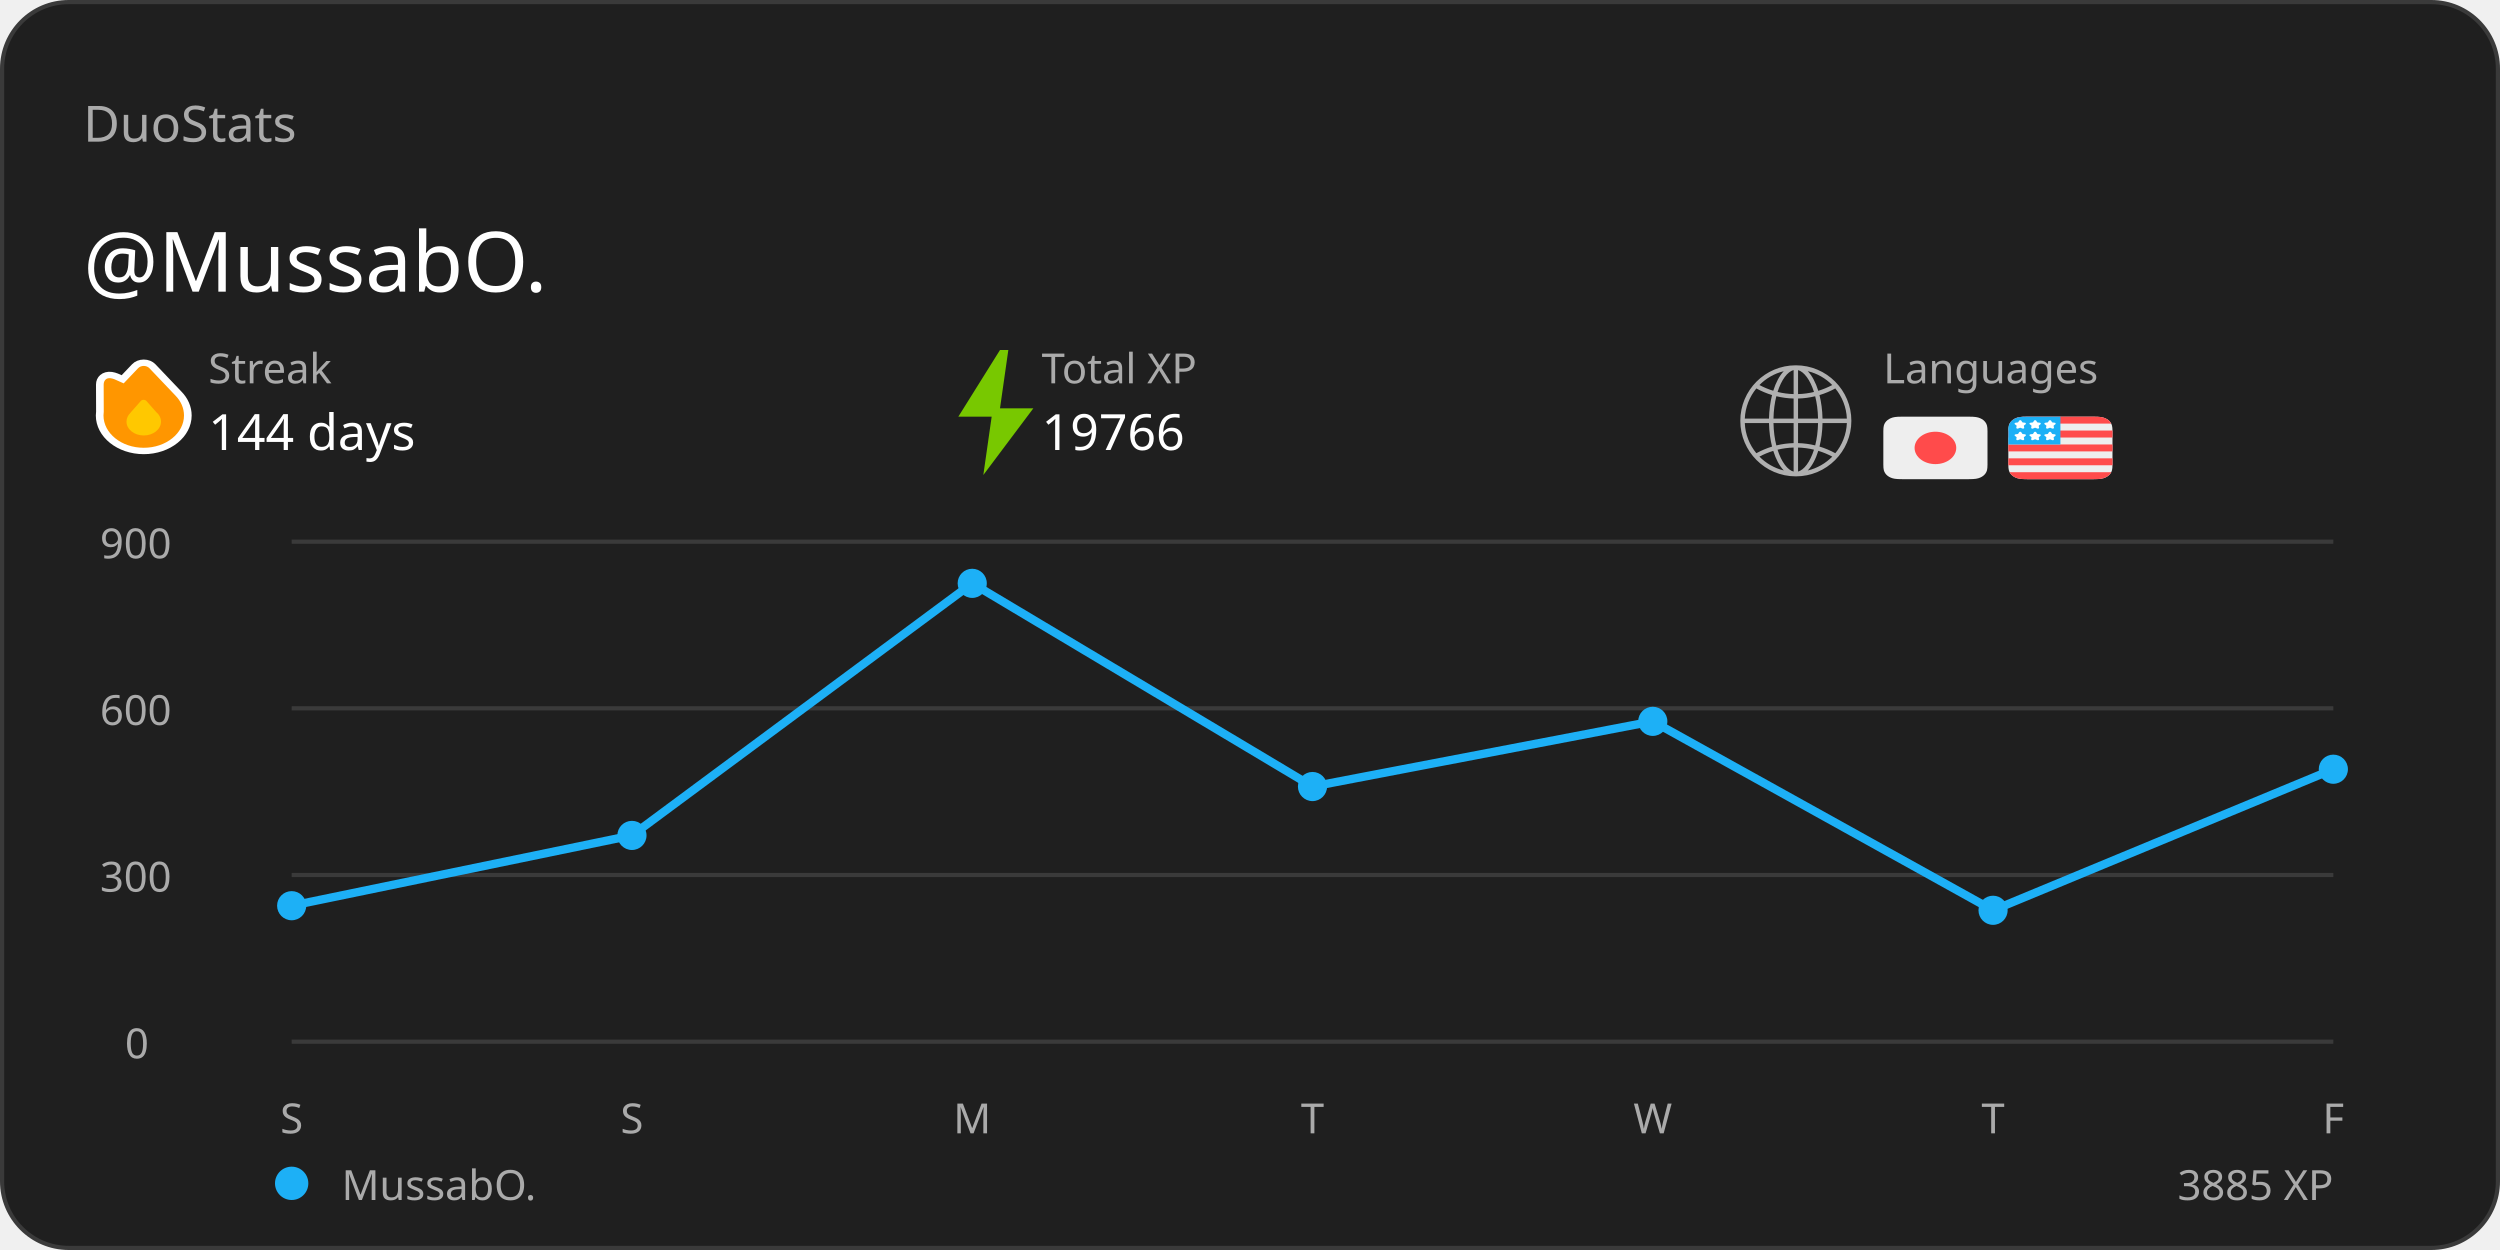
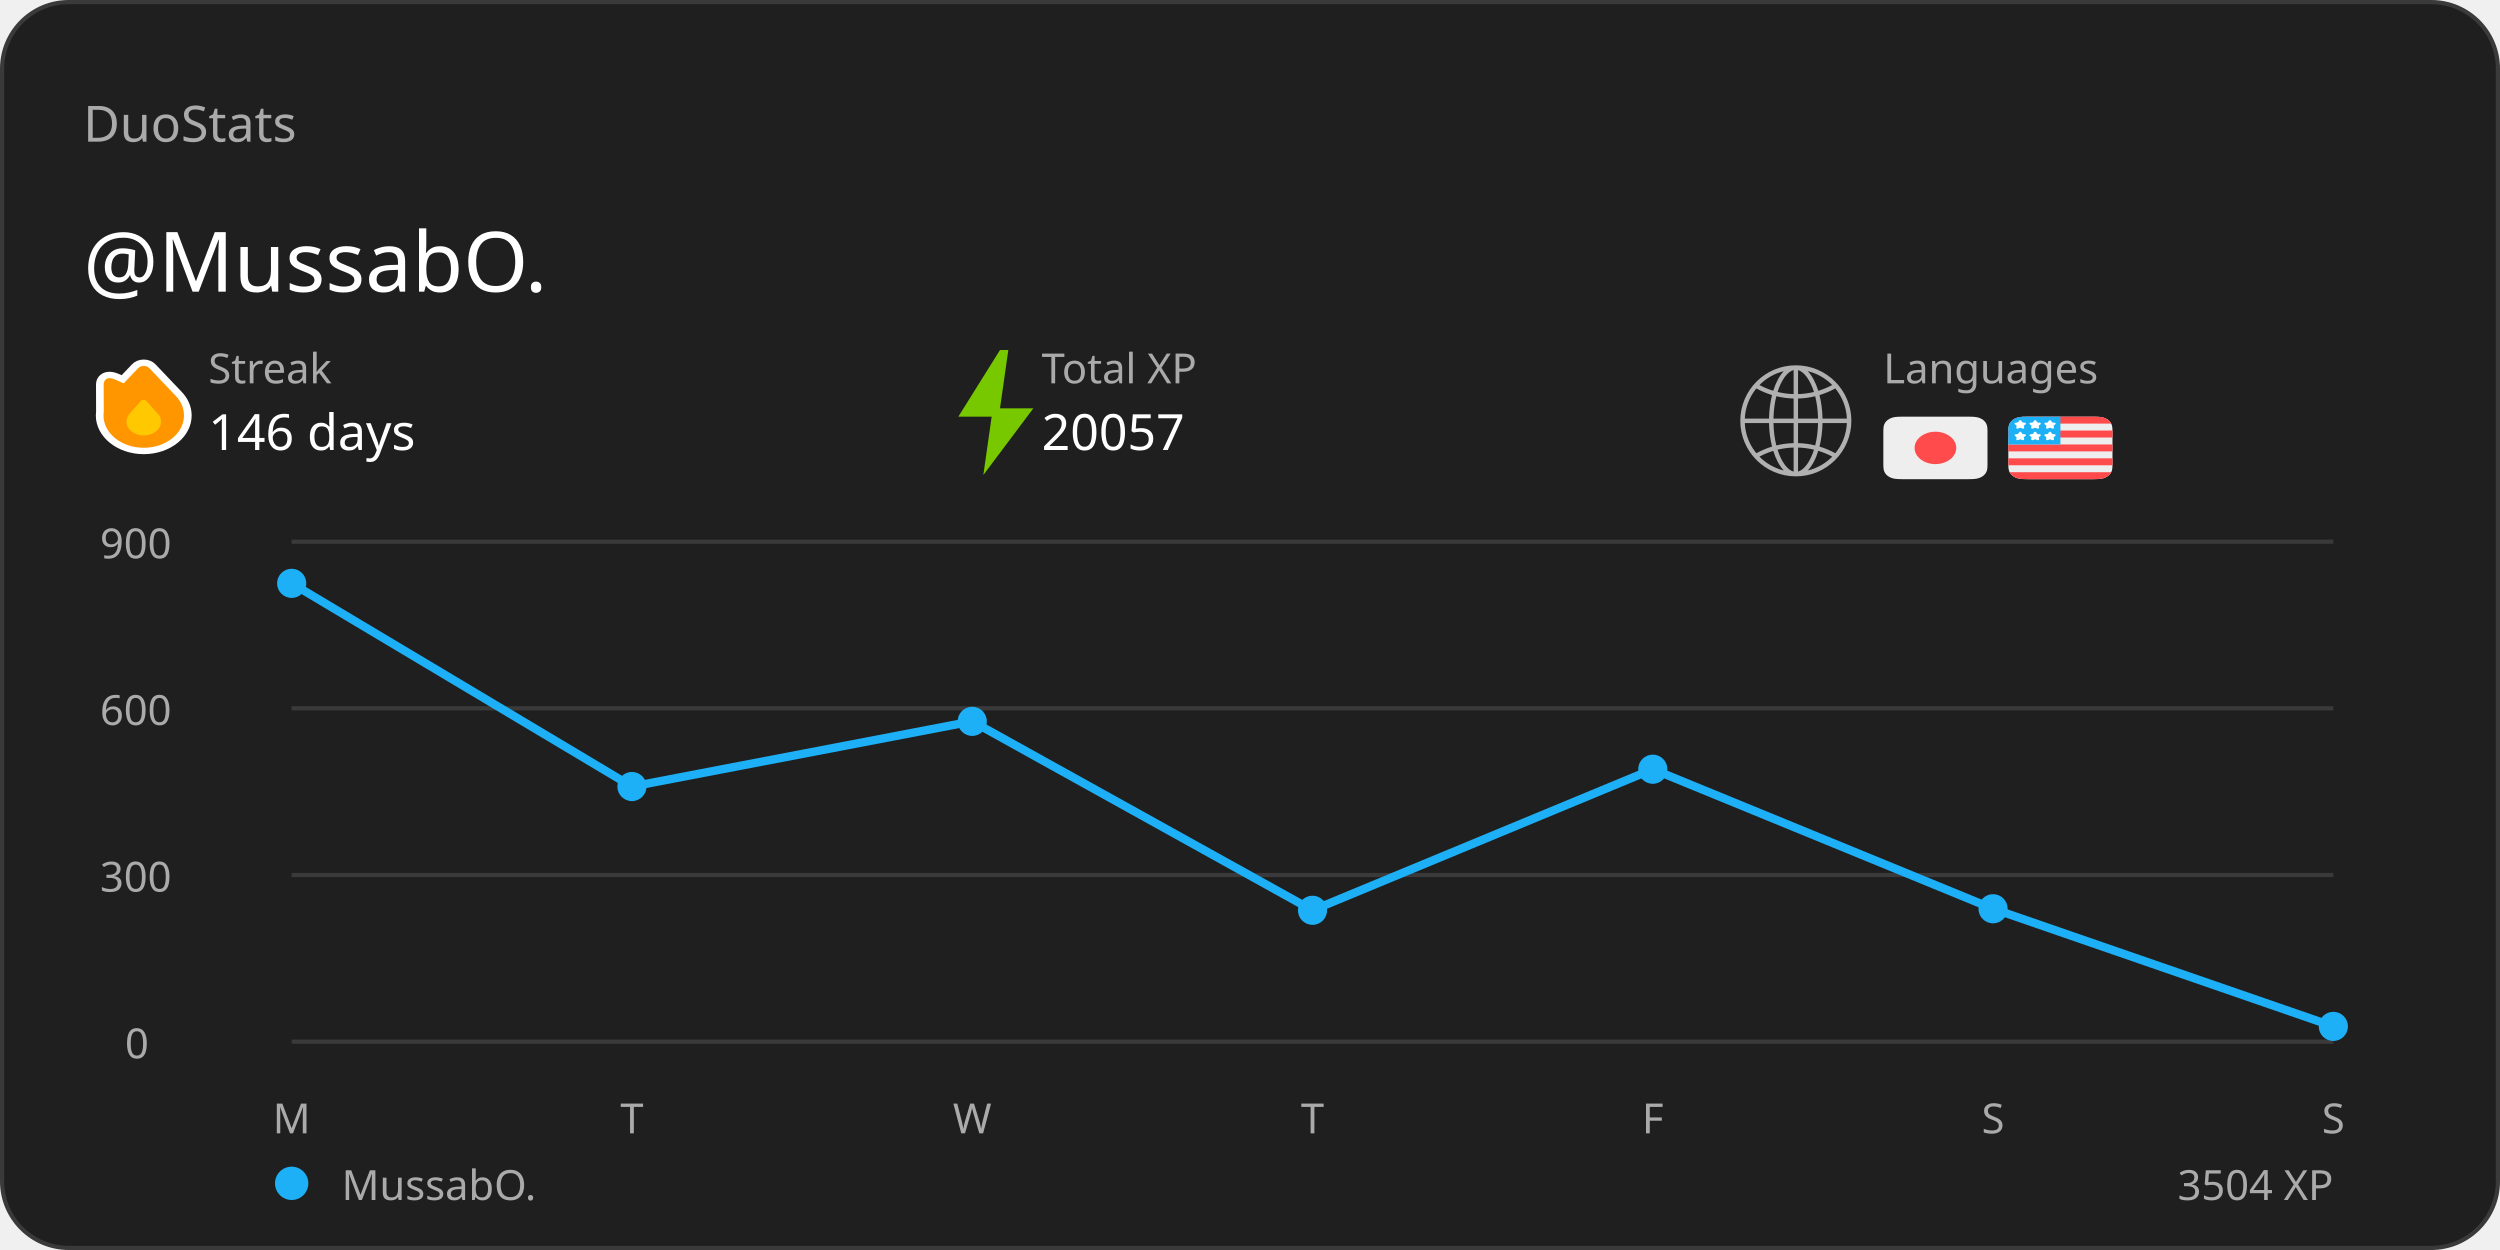
<svg xmlns="http://www.w3.org/2000/svg" width="600" height="300" viewBox="0 0 600 300">
  <rect x="0.5" y="0.5" width="599" height="299" rx="16" fill="#1F1F1F" stroke="#3A3A3A" />
  <text x="20" y="34" fill="#AAAAAA" font-size="12" font-family="DIN Round Pro, system-ui, sans-serif">DuoStats</text>
  <text x="20" y="70" fill="#FFFFFF" font-size="20" font-family="DIN Round Pro, system-ui, sans-serif">@MussabO.</text>
  <g transform="translate(23, 86) scale(0.92, 0.7666667)">
    <g id="Page-1" stroke="none" stroke-width="1" fill="none" fill-rule="evenodd">
      <g id="streak" transform="translate(1, 1)" fill-rule="nonzero">
        <g id="Group" fill="#FF9600" stroke="#FFFFFF" stroke-width="2">
          <path d="M0.068,15.675 L0.044,7.216 C0.039,5.334 1.25,3.942 3.056,4.246 C3.413,4.306 3.998,4.491 4.306,4.656 L5.997,5.561 L9.247,1.464 C9.793,0.776 10.622,0.376 11.5,0.376 C12.378,0.376 13.207,0.776 13.753,1.464 L20.523,10 C22.123,11.939 22.999,14.375 23,16.889 C23,23.034 17.843,28 11.5,28 C5.157,28 0,23.034 0,16.889 C0,16.481 0.023,16.076 0.068,15.675 Z" id="Path" />
        </g>
        <g id="Group" transform="translate(7, 11)" fill="#FFC800">
          <path d="M1.012,5.077 C1.026,5.04 1.046,5.005 1.069,4.973 L3.719,1.364 C3.893,1.127 4.17,0.987 4.464,0.987 C4.758,0.987 5.035,1.127 5.209,1.364 L7.732,4.8 C8.541,5.595 8.998,6.681 9,7.815 C9,10.208 6.985,12.148 4.5,12.148 C2.015,12.148 0,10.208 0,7.815 C0,6.776 0.38,5.823 1.012,5.077 L1.012,5.077 Z" id="Path" />
        </g>
      </g>
    </g>
  </g>
  <text x="50" y="92" fill="#AAAAAA" font-size="10" font-family="DIN Round Pro, system-ui, sans-serif">Streak</text>
-   <text x="50" y="108" fill="#FFFFFF" font-size="12" font-family="DIN Round Pro, system-ui, sans-serif">144 days</text>
+   <text x="50" y="108" fill="#FFFFFF" font-size="12" font-family="DIN Round Pro, system-ui, sans-serif">146 days</text>
  <path d="M240 84 230 100h8l-2 14 12-16h-8l2-14z" fill="#78C800" />
  <text x="250" y="92" fill="#AAAAAA" font-size="10" font-family="DIN Round Pro, system-ui, sans-serif">Total XP</text>
-   <text x="250" y="108" fill="#FFFFFF" font-size="12" font-family="DIN Round Pro, system-ui, sans-serif">19766</text>
+   <text x="250" y="108" fill="#FFFFFF" font-size="12" font-family="DIN Round Pro, system-ui, sans-serif">20057</text>
  <g transform="translate(415, 85) scale(1.0, 1.0)">
    <g id="SVGRepo_bgCarrier" stroke-width="0" />
    <g id="SVGRepo_tracerCarrier" stroke-linecap="round" stroke-linejoin="round" />
    <g id="SVGRepo_iconCarrier">
      <g id="icomoon-ignore"> </g>
      <path d="M16 2.672c-0.004 0-0.007 0-0.011 0-0.002 0-0.003 0-0.005 0-0.005 0-0.010 0.001-0.016 0.001-7.347 0.017-13.296 5.977-13.296 13.327 0 7.348 5.949 13.309 13.296 13.327 0.005 0 0.010 0.001 0.016 0.001 0.002 0 0.004 0 0.005 0 0.004 0 0.008 0 0.011 0 7.36 0 13.328-5.968 13.328-13.328s-5.968-13.328-13.328-13.328zM16.533 10.648c1.413-0.039 2.788-0.225 4.112-0.548 0.399 1.571 0.647 3.382 0.686 5.367h-4.798v-4.819zM16.533 9.582v-5.759c1.437 0.398 2.893 2.314 3.821 5.252-1.231 0.297-2.509 0.47-3.821 0.507zM15.467 3.81v5.772c-1.323-0.037-2.611-0.213-3.852-0.515 0.936-2.956 2.405-4.879 3.852-5.256zM15.467 10.647v4.82h-4.831c0.039-1.988 0.287-3.801 0.687-5.373 1.334 0.326 2.72 0.515 4.144 0.553zM9.563 15.467h-5.811c0.118-2.741 1.139-5.252 2.773-7.241 1.187 0.654 2.446 1.189 3.766 1.589-0.431 1.7-0.689 3.617-0.728 5.652zM9.563 16.533c0.039 2.034 0.297 3.951 0.728 5.651-1.319 0.401-2.579 0.936-3.766 1.59-1.635-1.989-2.656-4.5-2.773-7.241h5.811zM10.636 16.533h4.831v4.814c-1.424 0.038-2.81 0.228-4.145 0.555-0.399-1.571-0.647-3.383-0.686-5.369zM15.467 22.412v5.778c-1.448-0.378-2.919-2.303-3.854-5.263 1.241-0.302 2.53-0.478 3.854-0.515zM16.533 28.178v-5.765c1.313 0.038 2.591 0.211 3.822 0.508-0.928 2.941-2.384 4.86-3.822 5.257zM16.533 21.347v-4.814h4.798c-0.039 1.983-0.286 3.791-0.684 5.361-1.325-0.323-2.7-0.51-4.113-0.548zM22.404 16.533h5.845c-0.118 2.741-1.138 5.251-2.773 7.24-1.197-0.658-2.467-1.197-3.797-1.599 0.43-1.698 0.687-3.611 0.726-5.64zM22.404 15.467c-0.039-2.033-0.297-3.946-0.727-5.646 1.33-0.402 2.599-0.94 3.795-1.598 1.636 1.989 2.658 4.501 2.776 7.244h-5.845zM24.738 7.409c-1.061 0.564-2.18 1.031-3.35 1.385-0.623-2.005-1.498-3.642-2.533-4.717 2.27 0.545 4.297 1.719 5.883 3.332zM13.103 4.087c-1.029 1.073-1.9 2.702-2.521 4.697-1.158-0.353-2.268-0.815-3.319-1.375 1.575-1.602 3.587-2.774 5.84-3.322zM7.259 24.587c1.052-0.561 2.163-1.024 3.322-1.377 0.621 1.997 1.492 3.629 2.522 4.702-2.255-0.549-4.268-1.721-5.844-3.326zM18.855 27.922c1.036-1.075 1.911-2.712 2.535-4.721 1.17 0.355 2.29 0.82 3.351 1.387-1.586 1.614-3.614 2.791-5.886 3.334z" fill="#b0b0b0"> </path>
    </g>
  </g>
  <text x="452" y="92" fill="#AAAAAA" font-size="10" font-family="DIN Round Pro, system-ui, sans-serif">Languages</text>
  <g transform="translate(452, 100) scale(0.3571429, 0.2777778)">
    <g clip-path="url(#clip0_129_1008)">
      <path fill-rule="evenodd" clip-rule="evenodd" d="M12.563 0H57.437C61.805 0 63.389 0.455 64.987 1.309C66.584 2.163 67.837 3.416 68.691 5.013C69.545 6.61 70 8.195 70 12.563V41.437C70 45.805 69.545 47.389 68.691 48.986C67.837 50.584 66.584 51.837 64.987 52.691C63.389 53.545 61.805 54 57.437 54H12.563C8.195 54 6.61 53.545 5.013 52.691C3.416 51.837 2.163 50.584 1.309 48.986C0.455 47.389 0 45.805 0 41.437V12.563C0 8.195 0.455 6.61 1.309 5.013C2.163 3.416 3.416 2.163 5.013 1.309C6.61 0.455 8.195 0 12.563 0Z" fill="#EEEEEE" />
      <path d="M35 41C42.732 41 49 34.732 49 27C49 19.268 42.732 13 35 13C27.268 13 21 19.268 21 27C21 34.732 27.268 41 35 41Z" fill="#FF4B4B" />
    </g>
    <defs>
      <clipPath id="clip0_129_1008">
        <rect width="70" height="54" fill="white" />
      </clipPath>
    </defs>
  </g>
  <g transform="translate(482, 100) scale(0.3571429, 0.2777778)">
    <g clip-path="url(#clip0_129_593)">
      <path fill-rule="evenodd" clip-rule="evenodd" d="M12.563 0H57.437C61.805 0 63.389 0.455 64.987 1.309C66.584 2.163 67.837 3.416 68.691 5.013C69.545 6.61 70 8.195 70 12.563V41.437C70 45.805 69.545 47.389 68.691 48.986C67.837 50.584 66.584 51.837 64.987 52.691C63.389 53.545 61.805 54 57.437 54H12.563C8.195 54 6.61 53.545 5.013 52.691C3.416 51.837 2.163 50.584 1.309 48.986C0.455 47.389 0 45.805 0 41.437V12.563C0 8.195 0.455 6.61 1.309 5.013C2.163 3.416 3.416 2.163 5.013 1.309C6.61 0.455 8.195 0 12.563 0Z" fill="#EEEEEE" />
      <path fill-rule="evenodd" clip-rule="evenodd" d="M12.563 0H57.437C61.805 0 63.389 0.455 64.987 1.309C66.584 2.163 67.837 3.416 68.691 5.013C68.863 5.335 69.019 5.656 69.158 6H0.842C0.981 5.656 1.137 5.335 1.309 5.013C2.163 3.416 3.416 2.163 5.013 1.309C6.61 0.455 8.195 0 12.563 0Z" fill="#FF4B4B" />
      <path fill-rule="evenodd" clip-rule="evenodd" d="M69.997 12C69.999 12.182 70 12.37 70 12.563V18H0V12.563C0 12.37 0.001 12.182 0.003 12H69.997Z" fill="#FF4B4B" />
      <path fill-rule="evenodd" clip-rule="evenodd" d="M70 24V30H0V24H70Z" fill="#FF4B4B" />
      <path fill-rule="evenodd" clip-rule="evenodd" d="M70 41.437C70 41.63 69.999 41.818 69.997 42H0.003C0.001 41.818 0 41.63 0 41.437V36H70V41.437Z" fill="#FF4B4B" />
      <path fill-rule="evenodd" clip-rule="evenodd" d="M69.158 48C69.019 48.344 68.863 48.665 68.691 48.986C67.837 50.584 66.584 51.837 64.987 52.691C63.389 53.545 61.805 54 57.437 54H12.563C8.195 54 6.61 53.545 5.013 52.691C3.416 51.837 2.163 50.584 1.309 48.986C1.137 48.665 0.981 48.344 0.842 48H69.158Z" fill="#FF4B4B" />
      <path fill-rule="evenodd" clip-rule="evenodd" d="M12.563 0H35V24H0V12.563C0 8.195 0.455 6.61 1.309 5.013C2.163 3.416 3.416 2.163 5.013 1.309C6.61 0.455 8.195 0 12.563 0Z" fill="#1CB0F6" />
      <path d="M27.806 9.602L26.531 10.273C26.13 10.483 25.635 10.329 25.424 9.929C25.341 9.769 25.312 9.586 25.342 9.409L25.586 7.988C25.609 7.853 25.564 7.715 25.466 7.62L24.434 6.614C24.11 6.298 24.103 5.779 24.419 5.455C24.545 5.326 24.71 5.242 24.888 5.216L26.314 5.009C26.45 4.989 26.567 4.904 26.628 4.781L27.266 3.489C27.466 3.083 27.957 2.916 28.363 3.117C28.525 3.196 28.655 3.327 28.735 3.489L29.373 4.781C29.434 4.904 29.551 4.989 29.687 5.009L31.113 5.216C31.561 5.281 31.871 5.697 31.806 6.145C31.78 6.323 31.696 6.488 31.567 6.614L30.535 7.62C30.437 7.715 30.392 7.853 30.415 7.988L30.659 9.409C30.735 9.855 30.436 10.278 29.99 10.355C29.812 10.385 29.629 10.356 29.47 10.273L28.194 9.602C28.073 9.538 27.928 9.538 27.806 9.602Z" fill="white" />
      <path d="M27.806 19.602L26.531 20.273C26.13 20.483 25.635 20.329 25.424 19.929C25.341 19.769 25.312 19.587 25.342 19.409L25.586 17.988C25.609 17.853 25.564 17.715 25.466 17.62L24.434 16.614C24.11 16.298 24.103 15.779 24.419 15.455C24.545 15.326 24.71 15.242 24.888 15.216L26.314 15.009C26.45 14.989 26.567 14.904 26.628 14.781L27.266 13.489C27.466 13.083 27.957 12.916 28.363 13.117C28.525 13.196 28.655 13.327 28.735 13.489L29.373 14.781C29.434 14.904 29.551 14.989 29.687 15.009L31.113 15.216C31.561 15.281 31.871 15.697 31.806 16.145C31.78 16.323 31.696 16.488 31.567 16.614L30.535 17.62C30.437 17.715 30.392 17.853 30.415 17.988L30.659 19.409C30.735 19.855 30.436 20.278 29.99 20.355C29.812 20.385 29.629 20.356 29.47 20.273L28.194 19.602C28.073 19.538 27.928 19.538 27.806 19.602Z" fill="white" />
      <path d="M17.806 9.602L16.531 10.273C16.13 10.483 15.635 10.329 15.425 9.929C15.341 9.769 15.312 9.586 15.342 9.409L15.586 7.988C15.609 7.853 15.564 7.715 15.466 7.62L14.434 6.614C14.11 6.298 14.103 5.779 14.419 5.455C14.545 5.326 14.71 5.242 14.888 5.216L16.314 5.009C16.45 4.989 16.567 4.904 16.628 4.781L17.266 3.489C17.466 3.083 17.957 2.916 18.363 3.117C18.525 3.196 18.655 3.327 18.735 3.489L19.373 4.781C19.434 4.904 19.551 4.989 19.687 5.009L21.113 5.216C21.561 5.281 21.871 5.697 21.806 6.145C21.78 6.323 21.696 6.488 21.567 6.614L20.535 7.62C20.437 7.715 20.392 7.853 20.415 7.988L20.659 9.409C20.735 9.855 20.436 10.278 19.99 10.355C19.812 10.385 19.629 10.356 19.47 10.273L18.194 9.602C18.073 9.538 17.928 9.538 17.806 9.602Z" fill="white" />
      <path d="M17.806 19.602L16.531 20.273C16.13 20.483 15.635 20.329 15.425 19.929C15.341 19.769 15.312 19.587 15.342 19.409L15.586 17.988C15.609 17.853 15.564 17.715 15.466 17.62L14.434 16.614C14.11 16.298 14.103 15.779 14.419 15.455C14.545 15.326 14.71 15.242 14.888 15.216L16.314 15.009C16.45 14.989 16.567 14.904 16.628 14.781L17.266 13.489C17.466 13.083 17.957 12.916 18.363 13.117C18.525 13.196 18.655 13.327 18.735 13.489L19.373 14.781C19.434 14.904 19.551 14.989 19.687 15.009L21.113 15.216C21.561 15.281 21.871 15.697 21.806 16.145C21.78 16.323 21.696 16.488 21.567 16.614L20.535 17.62C20.437 17.715 20.392 17.853 20.415 17.988L20.659 19.409C20.735 19.855 20.436 20.278 19.99 20.355C19.812 20.385 19.629 20.356 19.47 20.273L18.194 19.602C18.073 19.538 17.928 19.538 17.806 19.602Z" fill="white" />
      <path d="M7.807 9.602L6.531 10.273C6.13 10.483 5.635 10.329 5.424 9.929C5.341 9.769 5.312 9.586 5.342 9.409L5.586 7.988C5.609 7.853 5.564 7.715 5.466 7.62L4.434 6.614C4.11 6.298 4.103 5.779 4.419 5.455C4.545 5.326 4.71 5.242 4.888 5.216L6.314 5.009C6.45 4.989 6.567 4.904 6.628 4.781L7.266 3.489C7.466 3.083 7.957 2.916 8.363 3.117C8.525 3.196 8.655 3.327 8.735 3.489L9.373 4.781C9.434 4.904 9.551 4.989 9.687 5.009L11.113 5.216C11.561 5.281 11.871 5.697 11.806 6.145C11.78 6.323 11.696 6.488 11.567 6.614L10.535 7.62C10.437 7.715 10.392 7.853 10.415 7.988L10.659 9.409C10.735 9.855 10.436 10.278 9.99 10.355C9.812 10.385 9.629 10.356 9.47 10.273L8.194 9.602C8.073 9.538 7.928 9.538 7.807 9.602Z" fill="white" />
      <path d="M7.807 19.602L6.531 20.273C6.13 20.483 5.635 20.329 5.424 19.929C5.341 19.769 5.312 19.587 5.342 19.409L5.586 17.988C5.609 17.853 5.564 17.715 5.466 17.62L4.434 16.614C4.11 16.298 4.103 15.779 4.419 15.455C4.545 15.326 4.71 15.242 4.888 15.216L6.314 15.009C6.45 14.989 6.567 14.904 6.628 14.781L7.266 13.489C7.466 13.083 7.957 12.916 8.363 13.117C8.525 13.196 8.655 13.327 8.735 13.489L9.373 14.781C9.434 14.904 9.551 14.989 9.687 15.009L11.113 15.216C11.561 15.281 11.871 15.697 11.806 16.145C11.78 16.323 11.696 16.488 11.567 16.614L10.535 17.62C10.437 17.715 10.392 17.853 10.415 17.988L10.659 19.409C10.735 19.855 10.436 20.278 9.99 20.355C9.812 20.385 9.629 20.356 9.47 20.273L8.194 19.602C8.073 19.538 7.928 19.538 7.807 19.602Z" fill="white" />
    </g>
    <defs>
      <clipPath id="clip0_129_593">
        <rect width="70" height="54" fill="white" />
      </clipPath>
    </defs>
  </g>
  <g stroke="#3A3A3A" stroke-width="1">
    <line x1="70" y1="250" x2="560" y2="250" />
    <line x1="70" y1="210" x2="560" y2="210" />
    <line x1="70" y1="170" x2="560" y2="170" />
    <line x1="70" y1="130" x2="560" y2="130" />
  </g>
  <g fill="#AAAAAA" font-size="10" font-family="DIN Round Pro, system-ui, sans-serif">
    <text x="30" y="254">0</text>
    <text x="24" y="214">300</text>
    <text x="24" y="174">600</text>
    <text x="24" y="134">900</text>
  </g>
-   <polyline points="70.0,217.367 151.667,200.5 233.333,140.0 315.0,188.767 396.667,173.122 478.333,218.467 560.0,184.611" fill="none" stroke="#1DB0F6" stroke-width="2" stroke-linecap="round" stroke-linejoin="round" />
-   <circle cx="70.0" cy="217.367" r="3.5" fill="#1DB0F6" />
-   <circle cx="151.667" cy="200.5" r="3.5" fill="#1DB0F6" />
-   <circle cx="233.333" cy="140.0" r="3.5" fill="#1DB0F6" />
-   <circle cx="315.0" cy="188.767" r="3.5" fill="#1DB0F6" />
-   <circle cx="396.667" cy="173.122" r="3.5" fill="#1DB0F6" />
-   <circle cx="478.333" cy="218.467" r="3.5" fill="#1DB0F6" />
-   <circle cx="560.0" cy="184.611" r="3.5" fill="#1DB0F6" />
-   <text x="70.0" y="272" fill="#AAAAAA" font-size="10" text-anchor="middle" font-family="DIN Round Pro, system-ui, sans-serif">S</text>
-   <text x="151.667" y="272" fill="#AAAAAA" font-size="10" text-anchor="middle" font-family="DIN Round Pro, system-ui, sans-serif">S</text>
-   <text x="233.333" y="272" fill="#AAAAAA" font-size="10" text-anchor="middle" font-family="DIN Round Pro, system-ui, sans-serif">M</text>
+   <polyline points="70.0,140.0 151.667,188.767 233.333,173.122 315.0,218.467 396.667,184.611 478.333,218.1 560.0,246.333" fill="none" stroke="#1DB0F6" stroke-width="2" stroke-linecap="round" stroke-linejoin="round" />
+   <circle cx="70.0" cy="140.0" r="3.5" fill="#1DB0F6" />
+   <circle cx="151.667" cy="188.767" r="3.5" fill="#1DB0F6" />
+   <circle cx="233.333" cy="173.122" r="3.5" fill="#1DB0F6" />
+   <circle cx="315.0" cy="218.467" r="3.5" fill="#1DB0F6" />
+   <circle cx="396.667" cy="184.611" r="3.5" fill="#1DB0F6" />
+   <circle cx="478.333" cy="218.1" r="3.5" fill="#1DB0F6" />
+   <circle cx="560.0" cy="246.333" r="3.5" fill="#1DB0F6" />
+   <text x="70.0" y="272" fill="#AAAAAA" font-size="10" text-anchor="middle" font-family="DIN Round Pro, system-ui, sans-serif">M</text>
+   <text x="151.667" y="272" fill="#AAAAAA" font-size="10" text-anchor="middle" font-family="DIN Round Pro, system-ui, sans-serif">T</text>
+   <text x="233.333" y="272" fill="#AAAAAA" font-size="10" text-anchor="middle" font-family="DIN Round Pro, system-ui, sans-serif">W</text>
  <text x="315.0" y="272" fill="#AAAAAA" font-size="10" text-anchor="middle" font-family="DIN Round Pro, system-ui, sans-serif">T</text>
-   <text x="396.667" y="272" fill="#AAAAAA" font-size="10" text-anchor="middle" font-family="DIN Round Pro, system-ui, sans-serif">W</text>
-   <text x="478.333" y="272" fill="#AAAAAA" font-size="10" text-anchor="middle" font-family="DIN Round Pro, system-ui, sans-serif">T</text>
-   <text x="560.0" y="272" fill="#AAAAAA" font-size="10" text-anchor="middle" font-family="DIN Round Pro, system-ui, sans-serif">F</text>
+   <text x="396.667" y="272" fill="#AAAAAA" font-size="10" text-anchor="middle" font-family="DIN Round Pro, system-ui, sans-serif">F</text>
+   <text x="478.333" y="272" fill="#AAAAAA" font-size="10" text-anchor="middle" font-family="DIN Round Pro, system-ui, sans-serif">S</text>
+   <text x="560.0" y="272" fill="#AAAAAA" font-size="10" text-anchor="middle" font-family="DIN Round Pro, system-ui, sans-serif">S</text>
  <circle cx="70" cy="284" r="4" fill="#1DB0F6" />
  <text x="82" y="288" fill="#AAAAAA" font-size="10" font-family="DIN Round Pro, system-ui, sans-serif">MussabO.</text>
-   <text x="560" y="288" fill="#AAAAAA" font-size="10" text-anchor="end" font-family="DIN Round Pro, system-ui, sans-serif">3885 XP</text>
+   <text x="560" y="288" fill="#AAAAAA" font-size="10" text-anchor="end" font-family="DIN Round Pro, system-ui, sans-serif">3504 XP</text>
</svg>
